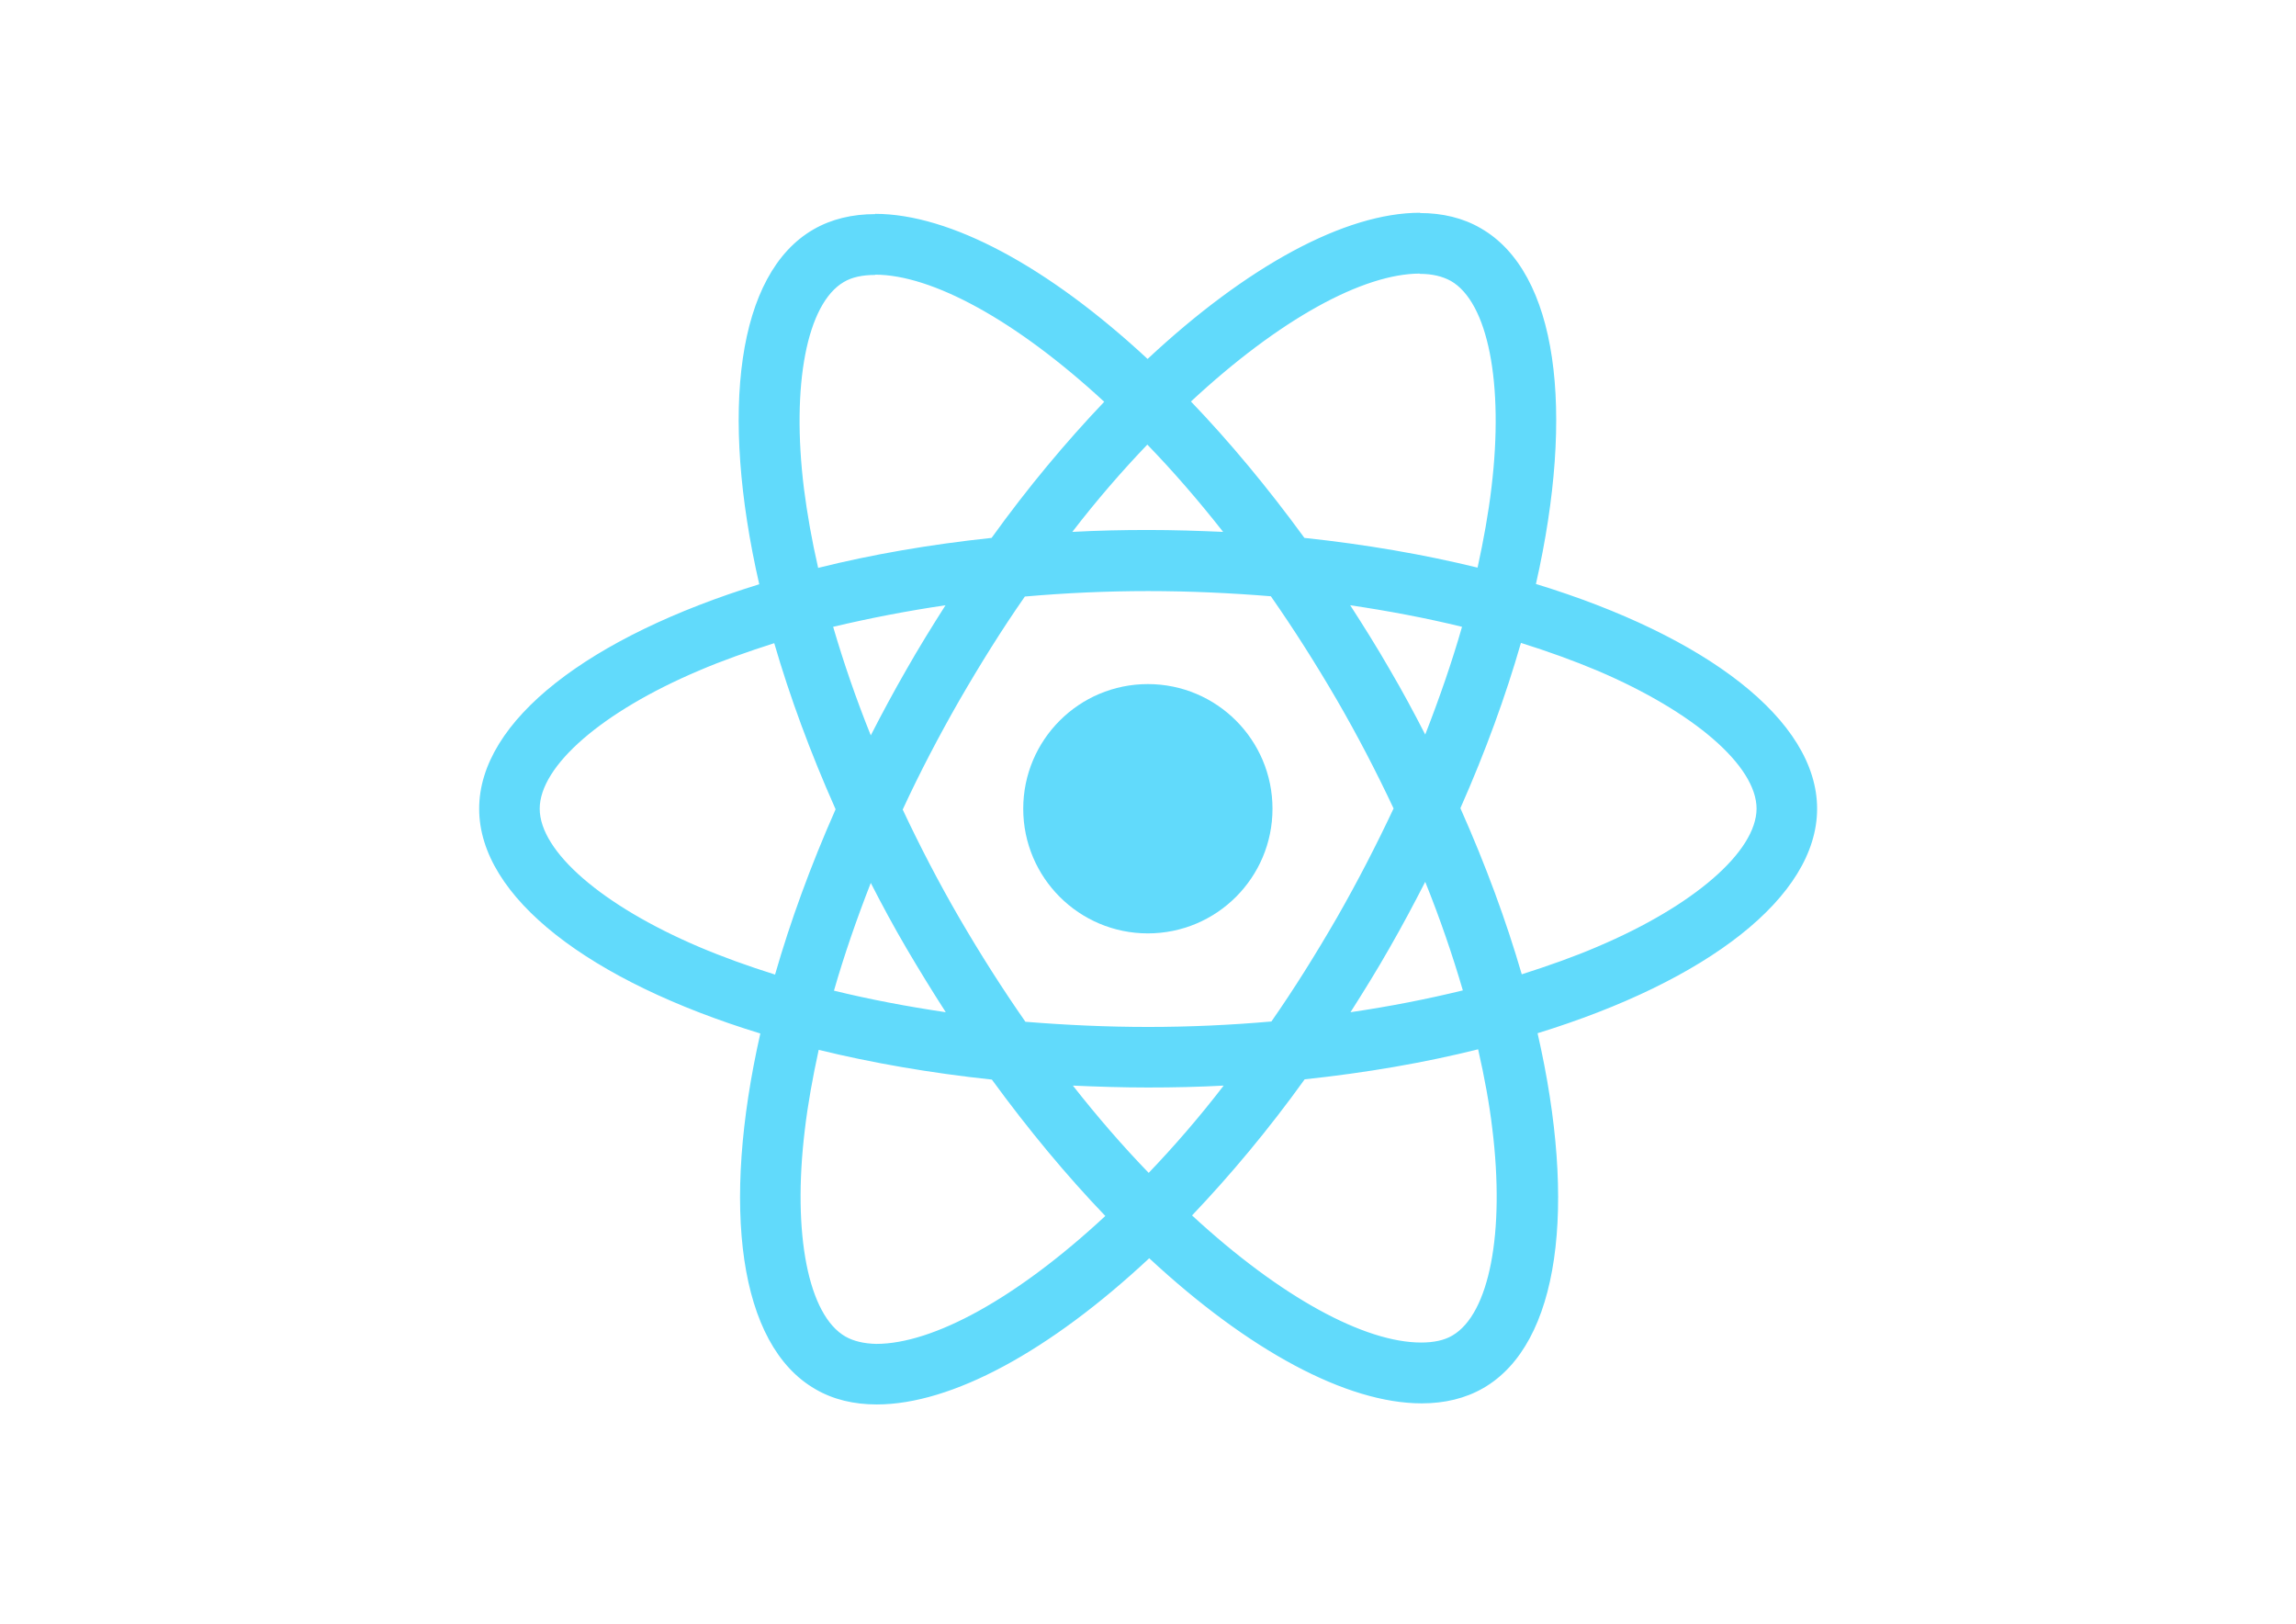
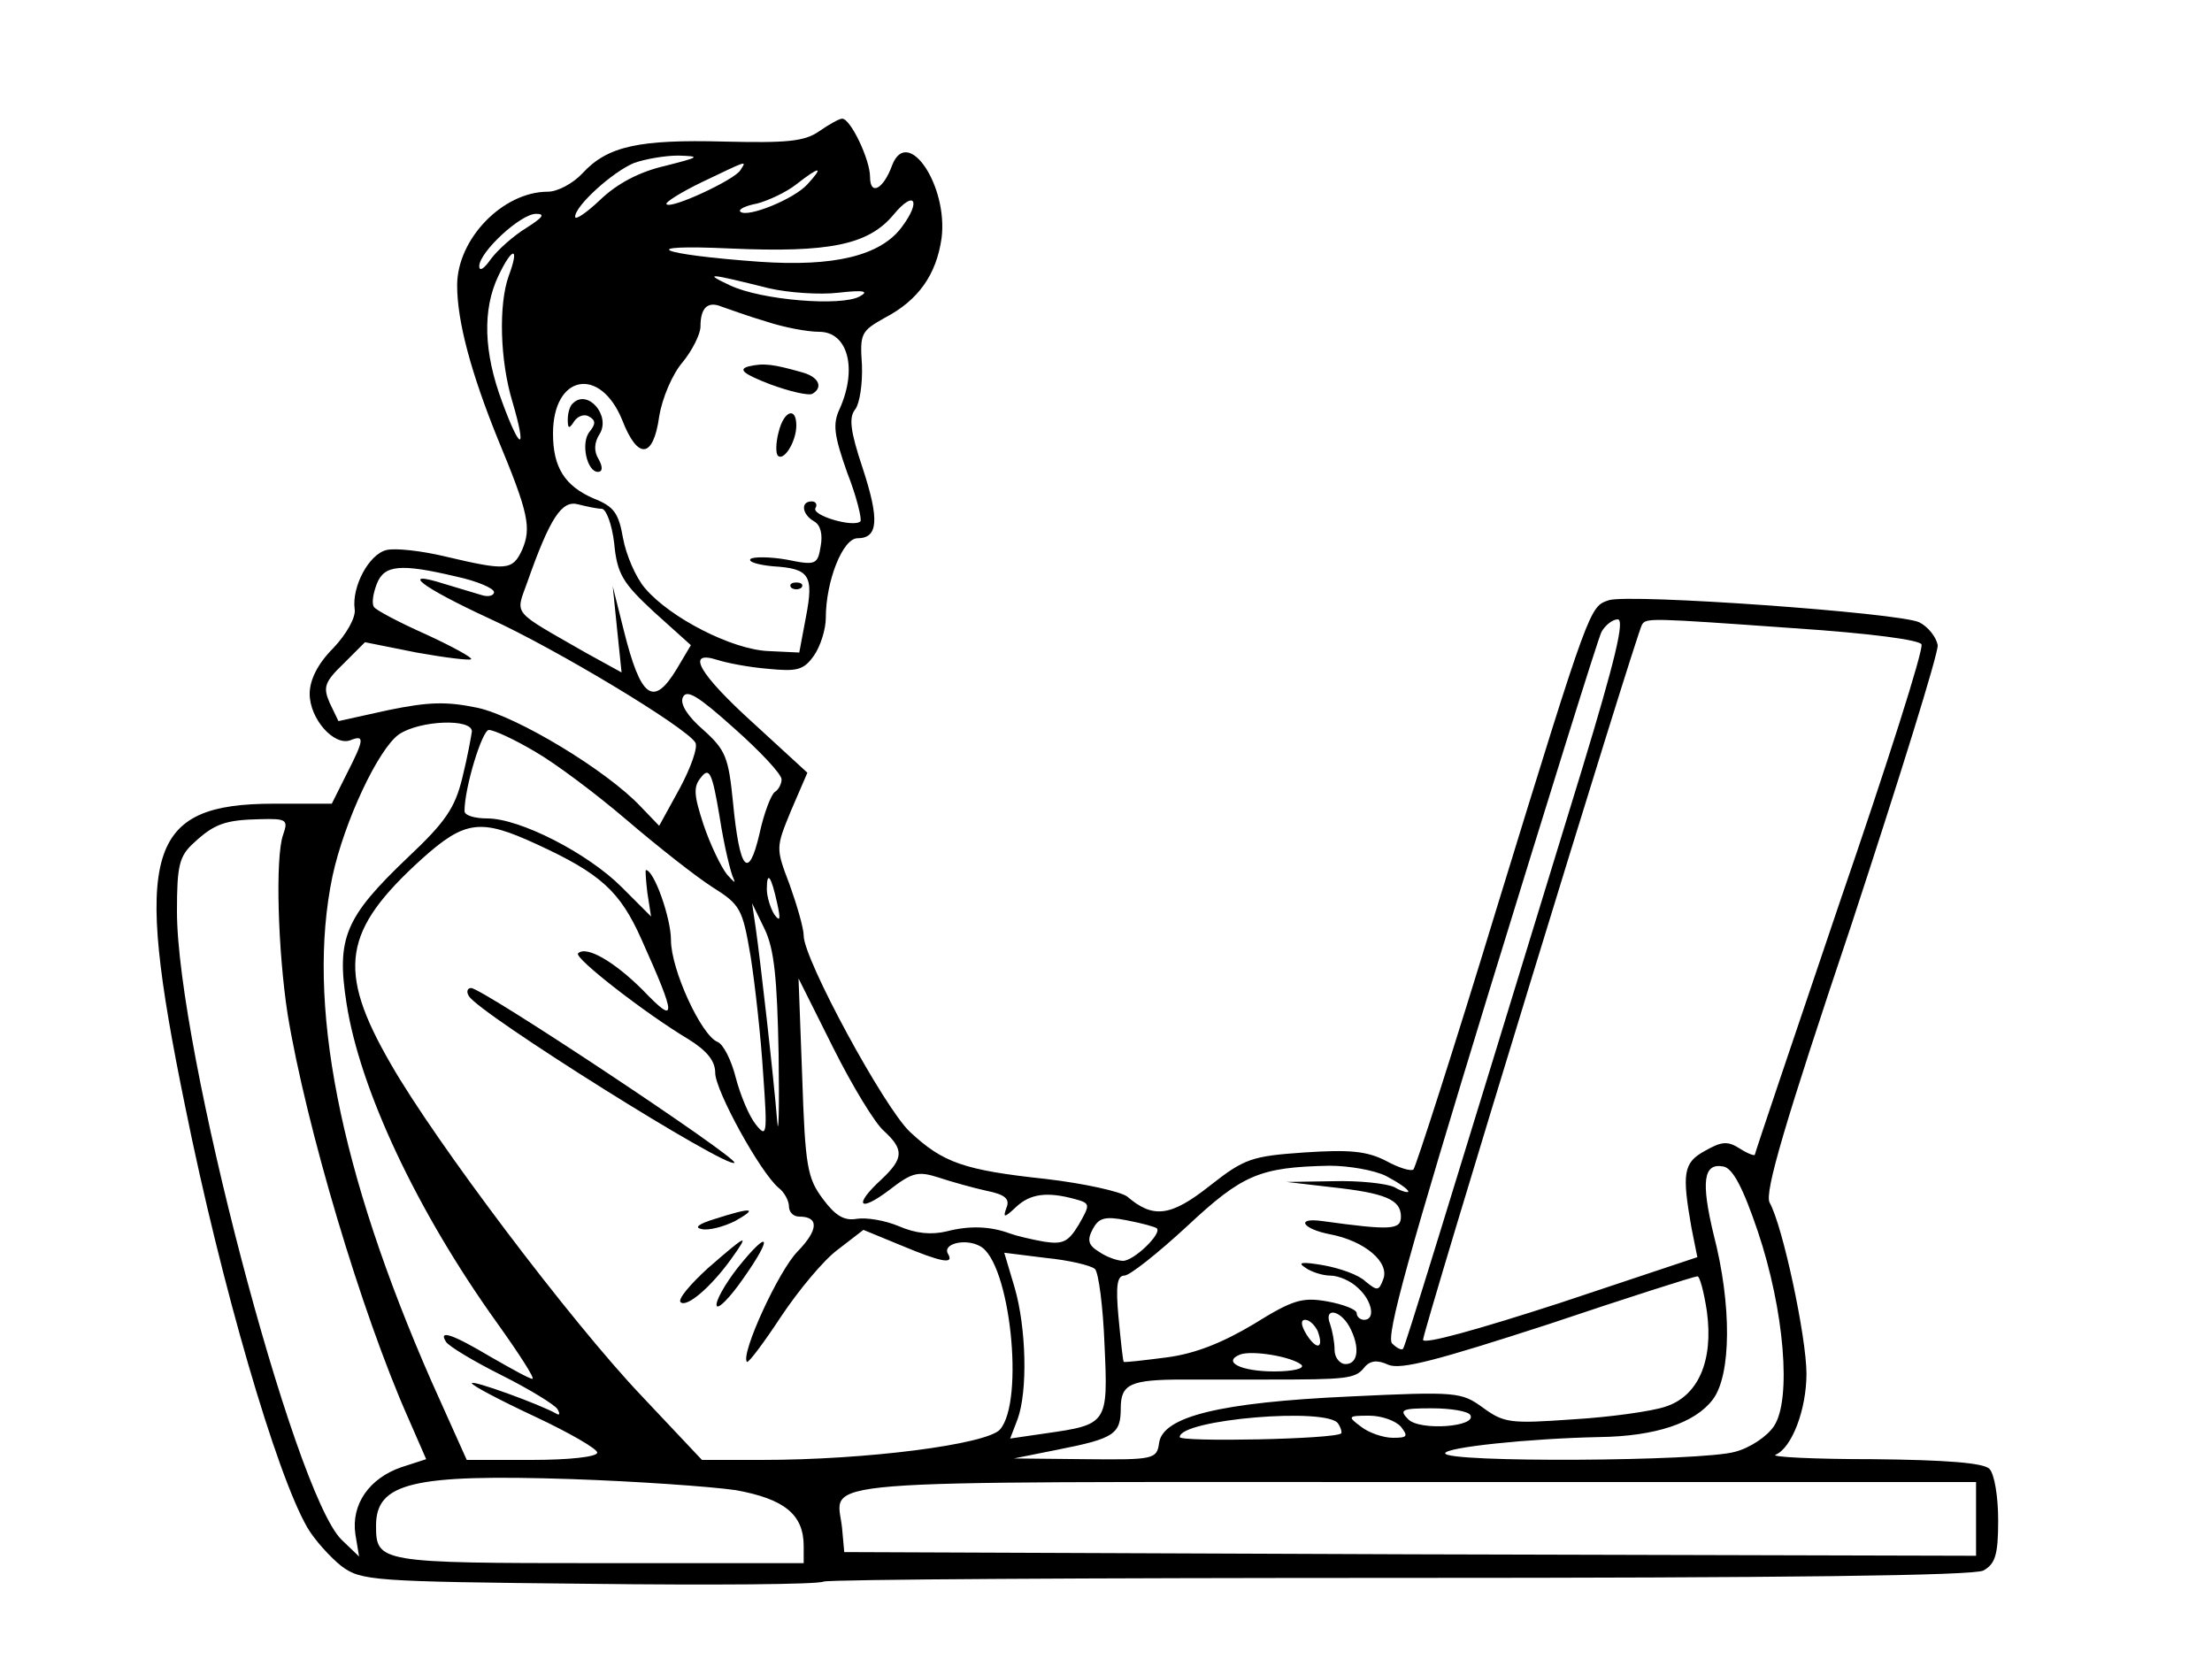
- <svg xmlns="http://www.w3.org/2000/svg" viewBox="0 0 841.9 595.3">
-   <g fill="#61DAFB">
-     <path d="M666.3 296.5c0-32.5-40.7-63.3-103.1-82.4 14.4-63.6 8-114.2-20.2-130.4-6.5-3.8-14.1-5.6-22.4-5.6v22.3c4.6 0 8.3.9 11.4 2.6 13.6 7.8 19.5 37.5 14.9 75.7-1.1 9.4-2.9 19.3-5.1 29.4-19.6-4.8-41-8.5-63.5-10.9-13.5-18.5-27.5-35.3-41.6-50 32.6-30.3 63.2-46.9 84-46.9V78c-27.5 0-63.5 19.6-99.9 53.6-36.4-33.8-72.4-53.2-99.9-53.2v22.3c20.7 0 51.4 16.5 84 46.6-14 14.7-28 31.4-41.3 49.9-22.6 2.4-44 6.1-63.6 11-2.3-10-4-19.7-5.2-29-4.7-38.2 1.1-67.9 14.6-75.8 3-1.8 6.9-2.6 11.5-2.6V78.5c-8.4 0-16 1.8-22.6 5.6-28.1 16.2-34.4 66.7-19.9 130.1-62.2 19.2-102.7 49.9-102.7 82.3 0 32.5 40.7 63.3 103.1 82.4-14.4 63.6-8 114.2 20.2 130.4 6.5 3.8 14.1 5.6 22.5 5.6 27.5 0 63.5-19.6 99.9-53.6 36.4 33.8 72.4 53.2 99.9 53.2 8.4 0 16-1.8 22.6-5.6 28.1-16.2 34.4-66.7 19.9-130.1 62-19.1 102.5-49.9 102.5-82.3zm-130.2-66.7c-3.7 12.9-8.3 26.2-13.5 39.5-4.1-8-8.4-16-13.1-24-4.6-8-9.5-15.8-14.4-23.4 14.2 2.1 27.9 4.7 41 7.9zm-45.8 106.5c-7.8 13.5-15.8 26.3-24.1 38.2-14.9 1.3-30 2-45.2 2-15.1 0-30.2-.7-45-1.9-8.3-11.9-16.4-24.6-24.2-38-7.6-13.1-14.5-26.4-20.8-39.8 6.2-13.4 13.2-26.8 20.7-39.9 7.8-13.5 15.8-26.3 24.1-38.2 14.9-1.3 30-2 45.2-2 15.1 0 30.2.7 45 1.9 8.3 11.9 16.4 24.6 24.2 38 7.6 13.1 14.5 26.4 20.8 39.8-6.3 13.4-13.2 26.8-20.7 39.9zm32.3-13c5.4 13.4 10 26.8 13.8 39.8-13.1 3.2-26.9 5.9-41.2 8 4.9-7.7 9.8-15.6 14.4-23.7 4.6-8 8.9-16.1 13-24.1zM421.2 430c-9.3-9.6-18.6-20.3-27.8-32 9 .4 18.2.7 27.5.7 9.4 0 18.7-.2 27.8-.7-9 11.7-18.3 22.4-27.5 32zm-74.4-58.9c-14.2-2.1-27.9-4.7-41-7.9 3.7-12.9 8.3-26.2 13.5-39.5 4.1 8 8.4 16 13.1 24 4.7 8 9.5 15.8 14.4 23.4zM420.7 163c9.3 9.6 18.6 20.3 27.8 32-9-.4-18.2-.7-27.5-.7-9.4 0-18.7.2-27.8.7 9-11.7 18.3-22.4 27.5-32zm-74 58.9c-4.9 7.7-9.8 15.6-14.4 23.7-4.6 8-8.9 16-13 24-5.4-13.4-10-26.8-13.8-39.8 13.1-3.1 26.9-5.8 41.2-7.9zm-90.5 125.2c-35.4-15.1-58.3-34.9-58.3-50.6 0-15.7 22.9-35.6 58.3-50.6 8.6-3.7 18-7 27.7-10.1 5.7 19.6 13.2 40 22.5 60.9-9.2 20.8-16.6 41.1-22.2 60.6-9.9-3.1-19.3-6.5-28-10.2zM310 490c-13.6-7.8-19.5-37.5-14.9-75.7 1.1-9.4 2.9-19.3 5.1-29.4 19.6 4.8 41 8.5 63.5 10.9 13.5 18.5 27.5 35.3 41.6 50-32.6 30.3-63.2 46.9-84 46.9-4.5-.1-8.3-1-11.3-2.7zm237.2-76.2c4.7 38.2-1.1 67.9-14.6 75.8-3 1.8-6.9 2.6-11.5 2.6-20.7 0-51.4-16.5-84-46.6 14-14.7 28-31.4 41.3-49.9 22.6-2.4 44-6.1 63.6-11 2.3 10.1 4.1 19.8 5.2 29.1zm38.5-66.7c-8.6 3.7-18 7-27.7 10.1-5.7-19.6-13.2-40-22.5-60.9 9.2-20.8 16.6-41.1 22.2-60.6 9.9 3.1 19.3 6.5 28.1 10.2 35.4 15.1 58.3 34.9 58.3 50.6-.1 15.7-23 35.6-58.4 50.6zM320.8 78.4z" />
-     <circle cx="420.9" cy="296.5" r="45.7" />
-     <path d="M520.5 78.1z" />
+ <svg xmlns="http://www.w3.org/2000/svg" version="1.0" width="300pt" height="225pt" viewBox="0 0 300 225" preserveAspectRatio="xMidYMid meet">
+   <g transform="translate(0,225) scale(0.1,-0.1)" fill="#000000" stroke="none">
+     <path d="M1111 2072 c-20 -14 -44 -16 -129 -14 -115 3 -158 -6 -192 -43 -13 -14 -34 -25 -47 -25 -61 0 -123 -64 -123 -127 0 -49 19 -119 55 -208 42 -101 46 -121 33 -151 -13 -28 -22 -28 -103 -9 -33 8 -69 12 -81 9 -24 -6 -47 -50 -43 -80 2 -11 -11 -34 -29 -53 -21 -21 -32 -43 -32 -62 0 -34 33 -71 55 -63 20 8 19 1 -5 -46 l-20 -40 -78 0 c-173 0 -192 -64 -121 -410 49 -243 124 -500 166 -572 10 -17 31 -40 46 -52 27 -20 42 -21 334 -24 168 -2 312 -1 320 3 9 3 362 5 785 5 517 0 775 3 788 10 16 9 20 21 20 68 0 32 -5 63 -12 70 -8 8 -59 12 -158 13 -80 0 -139 3 -132 6 22 9 42 61 42 110 0 49 -32 200 -50 232 -7 14 20 106 111 377 65 198 118 368 117 379 -2 11 -13 25 -25 31 -27 13 -392 39 -421 30 -26 -9 -25 -4 -151 -414 -59 -194 -111 -355 -114 -358 -3 -3 -20 2 -38 12 -26 13 -49 15 -110 11 -71 -5 -81 -8 -128 -45 -53 -42 -77 -45 -112 -15 -9 7 -59 18 -110 24 -112 12 -140 22 -185 64 -35 33 -144 234 -144 266 0 10 -9 41 -19 69 -19 50 -19 50 2 101 l22 51 -73 67 c-74 67 -93 100 -49 86 12 -4 43 -10 68 -12 40 -4 49 -2 63 18 9 13 16 36 16 51 0 50 23 108 43 108 28 0 30 25 7 95 -17 51 -19 69 -10 80 6 8 10 35 9 60 -3 43 -1 46 31 64 46 24 70 59 77 108 9 71 -46 153 -67 99 -12 -33 -30 -42 -30 -16 0 24 -27 80 -38 79 -4 0 -18 -8 -31 -17z m-209 -47 c-35 -8 -65 -24 -88 -46 -19 -18 -34 -28 -34 -23 0 15 51 61 80 73 14 5 41 10 60 10 31 -1 29 -2 -18 -14z m102 -6 c-8 -13 -94 -53 -100 -46 -3 2 19 16 48 30 63 30 61 30 52 16z m91 -19 c-18 -20 -82 -46 -91 -37 -3 3 7 8 23 11 15 4 39 15 53 26 32 25 38 25 15 0z m128 -58 c-29 -39 -92 -54 -193 -47 -139 10 -170 24 -40 18 135 -6 188 5 222 46 28 34 38 19 11 -17z m-509 -1 c-18 -11 -39 -30 -48 -42 -9 -13 -16 -18 -16 -10 0 19 56 71 77 71 13 0 9 -5 -13 -19z m-24 -65 c-14 -39 -12 -115 5 -171 20 -68 11 -68 -14 0 -25 67 -27 125 -5 171 19 40 29 40 14 0z m353 -17 c26 -6 69 -9 94 -6 35 4 42 2 29 -5 -25 -14 -134 -5 -176 15 -36 17 -31 17 53 -4z m-4 -45 c24 -8 56 -14 72 -14 39 0 52 -50 28 -104 -10 -21 -8 -36 10 -87 13 -33 20 -63 18 -66 -9 -9 -67 8 -61 18 3 5 0 9 -5 9 -16 0 -13 -18 3 -27 9 -5 12 -18 9 -34 -4 -25 -7 -26 -46 -18 -23 4 -45 4 -49 1 -4 -4 10 -8 30 -10 50 -3 56 -12 45 -69 l-9 -48 -42 2 c-49 2 -133 45 -167 85 -13 15 -26 46 -30 68 -6 34 -12 43 -40 54 -39 17 -55 42 -55 88 0 80 64 92 94 18 21 -54 42 -52 50 5 4 25 18 58 32 74 13 16 24 38 24 48 0 26 10 35 29 27 9 -3 36 -13 60 -20z m-223 -254 c6 0 14 -21 17 -47 4 -42 12 -54 54 -93 l50 -45 -19 -32 c-32 -53 -49 -40 -72 52 l-15 60 6 -59 6 -58 -49 27 c-101 58 -95 50 -79 95 31 88 47 112 69 106 12 -3 26 -6 32 -6z m-197 -92 c28 -6 51 -16 51 -21 0 -5 -8 -7 -17 -4 -10 3 -33 10 -50 15 -63 20 -32 -4 61 -47 90 -41 266 -147 279 -168 4 -6 -6 -34 -21 -62 l-28 -51 -25 26 c-46 49 -167 122 -221 134 -43 9 -67 8 -121 -3 l-68 -15 -12 25 c-9 21 -7 28 19 53 l29 29 70 -14 c39 -7 72 -11 74 -9 2 2 -25 17 -62 34 -36 16 -68 33 -70 37 -3 5 -1 18 4 31 10 26 32 28 108 10z m1527 -260 c-196 -640 -240 -783 -243 -787 -2 -3 -9 1 -15 7 -9 9 24 126 132 479 79 257 147 476 152 486 5 9 15 17 22 17 10 0 -4 -57 -48 -202z m287 190 c105 -7 171 -16 173 -22 3 -7 -47 -164 -111 -350 -63 -186 -115 -340 -115 -342 0 -2 -9 1 -20 8 -17 11 -25 10 -48 -3 -29 -16 -31 -30 -18 -104 l8 -40 -186 -62 c-111 -36 -186 -57 -186 -50 0 12 289 957 297 970 6 9 10 9 206 -5z m-1373 -205 c0 -6 -4 -14 -9 -17 -5 -3 -15 -29 -21 -57 -15 -64 -27 -50 -36 44 -6 60 -10 70 -40 97 -21 18 -32 35 -28 44 5 12 21 2 70 -42 35 -31 64 -62 64 -69z m-420 65 c-1 -7 -6 -35 -13 -63 -10 -41 -23 -60 -74 -108 -85 -81 -97 -109 -83 -198 18 -116 95 -281 204 -433 30 -42 52 -76 48 -76 -4 0 -29 14 -57 30 -52 31 -71 37 -60 20 4 -6 37 -26 75 -45 38 -19 72 -40 76 -46 4 -7 3 -9 -2 -6 -21 12 -114 46 -114 41 0 -3 38 -23 85 -45 47 -22 85 -44 85 -49 0 -6 -39 -10 -89 -10 l-88 0 -48 107 c-125 285 -170 514 -134 685 16 74 62 172 90 192 28 19 99 22 99 4z m85 -27 c28 -16 84 -58 126 -94 41 -35 93 -76 115 -90 38 -24 41 -29 52 -94 6 -38 14 -110 17 -159 6 -83 5 -88 -10 -69 -9 11 -21 40 -27 63 -6 24 -17 46 -25 49 -22 9 -63 98 -63 138 0 30 -23 95 -34 95 -1 0 0 -14 2 -31 l5 -32 -40 40 c-46 46 -138 93 -182 93 -17 0 -31 4 -31 10 0 32 24 110 33 110 7 0 35 -13 62 -29z m270 -173 c3 -7 0 -4 -9 6 -8 10 -23 41 -32 68 -13 40 -14 51 -3 64 11 14 15 6 25 -54 6 -39 15 -76 19 -84z m-611 60 c-11 -31 -7 -158 6 -243 25 -152 100 -405 164 -549 l24 -55 -34 -11 c-43 -15 -68 -50 -62 -91 l5 -30 -24 23 c-65 65 -223 668 -223 852 0 62 3 75 23 93 28 26 43 31 90 32 36 1 38 -1 31 -21z m344 -13 c87 -40 113 -64 142 -129 48 -107 48 -117 2 -69 -39 39 -77 61 -88 50 -6 -6 92 -82 149 -116 26 -16 37 -30 37 -46 0 -24 61 -135 86 -156 8 -6 14 -18 14 -25 0 -8 6 -14 14 -14 27 0 26 -18 -2 -47 -26 -26 -78 -140 -69 -150 2 -2 23 26 46 61 24 36 58 77 77 91 l35 27 51 -21 c55 -23 72 -26 64 -12 -9 14 23 22 43 11 41 -21 61 -211 27 -249 -19 -20 -180 -41 -323 -41 l-81 0 -82 87 c-96 101 -280 345 -340 450 -74 128 -65 181 42 278 59 53 80 55 156 20z m326 -80 c5 -22 4 -26 -4 -15 -5 8 -10 24 -10 34 0 26 6 18 14 -19z m2 -205 c1 -74 0 -115 -2 -90 -5 62 -23 219 -29 261 l-5 34 17 -35 c13 -27 17 -66 19 -170z m143 -104 c27 -25 27 -37 -4 -66 -38 -35 -30 -45 11 -14 31 24 39 26 67 17 18 -6 47 -14 65 -18 25 -5 32 -11 27 -23 -5 -14 -3 -14 13 1 19 18 42 21 79 11 22 -6 22 -7 6 -35 -14 -23 -21 -27 -47 -23 -17 3 -38 8 -46 11 -27 10 -55 11 -86 3 -21 -5 -42 -3 -65 7 -19 8 -44 12 -57 10 -17 -3 -29 4 -46 27 -21 28 -24 44 -28 165 l-5 134 47 -94 c26 -52 57 -103 69 -113z m681 -61 c17 -9 30 -18 30 -21 0 -2 -9 0 -19 6 -11 5 -48 9 -83 8 l-63 -1 60 -7 c74 -8 95 -17 95 -40 0 -18 -13 -19 -107 -6 -37 5 -26 -11 11 -18 47 -9 81 -38 72 -61 -6 -16 -8 -16 -24 -3 -9 9 -35 18 -57 22 -29 5 -36 4 -25 -3 8 -6 24 -11 34 -11 11 0 28 -7 38 -17 19 -17 24 -43 8 -43 -5 0 -10 4 -10 9 0 5 -18 12 -40 16 -34 6 -47 2 -100 -31 -42 -25 -79 -40 -118 -45 -31 -4 -57 -7 -58 -6 -1 1 -4 28 -7 60 -4 43 -2 57 8 57 7 0 45 30 85 67 75 70 98 80 193 82 26 0 61 -6 77 -14z m504 -75 c36 -107 46 -228 22 -264 -9 -14 -33 -30 -53 -35 -45 -13 -393 -15 -393 -2 0 8 113 20 209 22 76 1 130 19 154 51 25 33 26 128 1 224 -17 71 -14 97 13 92 13 -2 27 -29 47 -88z m-815 4 c7 -7 -31 -44 -46 -44 -7 0 -22 5 -32 12 -15 9 -17 16 -9 31 8 15 16 18 46 12 21 -4 39 -9 41 -11z m-84 -55 c5 -5 11 -51 13 -103 5 -107 4 -108 -80 -120 l-48 -7 10 26 c14 38 12 124 -4 179 l-14 47 56 -7 c31 -3 61 -10 67 -15z m830 -58 c9 -67 -12 -115 -57 -129 -18 -6 -74 -14 -125 -17 -85 -6 -93 -5 -122 16 -29 21 -35 22 -181 15 -175 -8 -253 -27 -258 -63 -3 -22 -7 -23 -100 -22 l-97 1 60 12 c76 15 85 21 85 56 0 33 13 39 85 39 28 0 79 0 115 0 106 0 118 1 130 16 8 10 18 11 33 4 17 -7 66 6 217 55 107 36 198 65 202 65 3 1 9 -21 13 -48z m-485 -20 c15 -28 12 -51 -5 -51 -8 0 -15 9 -15 19 0 11 -3 26 -6 35 -9 23 13 20 26 -3z m-43 -6 c9 -24 -1 -27 -15 -5 -8 13 -8 20 -2 20 6 0 13 -7 17 -15z m-22 -46 c5 -5 -11 -9 -37 -9 -45 0 -71 13 -46 23 17 6 70 -3 83 -14z m229 -68 c10 -16 -68 -22 -84 -6 -13 13 -9 15 32 15 26 0 49 -4 52 -9z m-179 -12 c4 -6 5 -12 4 -13 -9 -8 -219 -12 -219 -5 0 24 202 41 215 18z m85 -4 c10 -13 9 -15 -11 -15 -13 0 -33 7 -43 15 -19 14 -18 15 11 15 17 0 36 -7 43 -15z m-902 -86 c66 -12 92 -33 92 -76 l0 -23 -278 0 c-298 0 -302 1 -302 51 0 58 50 70 265 63 88 -3 188 -10 223 -15z m1682 -39 l0 -50 -767 2 -768 3 -3 33 c-7 67 -67 62 773 62 l765 0 0 -50z" />
+     <path d="M1015 1753 c-14 -4 -7 -10 29 -24 27 -10 53 -16 58 -13 15 9 8 23 -14 29 -39 11 -52 13 -73 8z" />
+     <path d="M777 1703 c-4 -3 -7 -13 -7 -22 0 -13 2 -13 9 -2 5 7 14 10 20 6 9 -5 9 -10 1 -20 -13 -15 -4 -55 11 -55 6 0 7 6 1 17 -7 11 -6 23 1 34 16 25 -16 62 -36 42z" />
+     <path d="M1056 1664 c-4 -15 -4 -29 -1 -32 8 -8 25 19 25 41 0 26 -17 20 -24 -9z" />
+     <path d="M1073 1453 c4 -3 10 -3 14 0 3 4 0 7 -7 7 -7 0 -10 -3 -7 -7z" />
+     <path d="M636 899 c14 -24 351 -235 360 -226 6 6 -342 237 -357 237 -5 0 -7 -5 -3 -11z" />
+     <path d="M970 597 c-23 -7 -29 -12 -18 -14 9 -2 29 3 45 11 32 18 23 19 -27 3z" />
+     <path d="M960 530 c-24 -22 -41 -42 -37 -46 8 -8 41 20 69 59 25 35 22 34 -32 -13z" />
+     <path d="M1000 530 c-17 -22 -30 -45 -28 -51 2 -5 18 11 36 37 41 58 36 69 -8 14z" />
  </g>
</svg>
